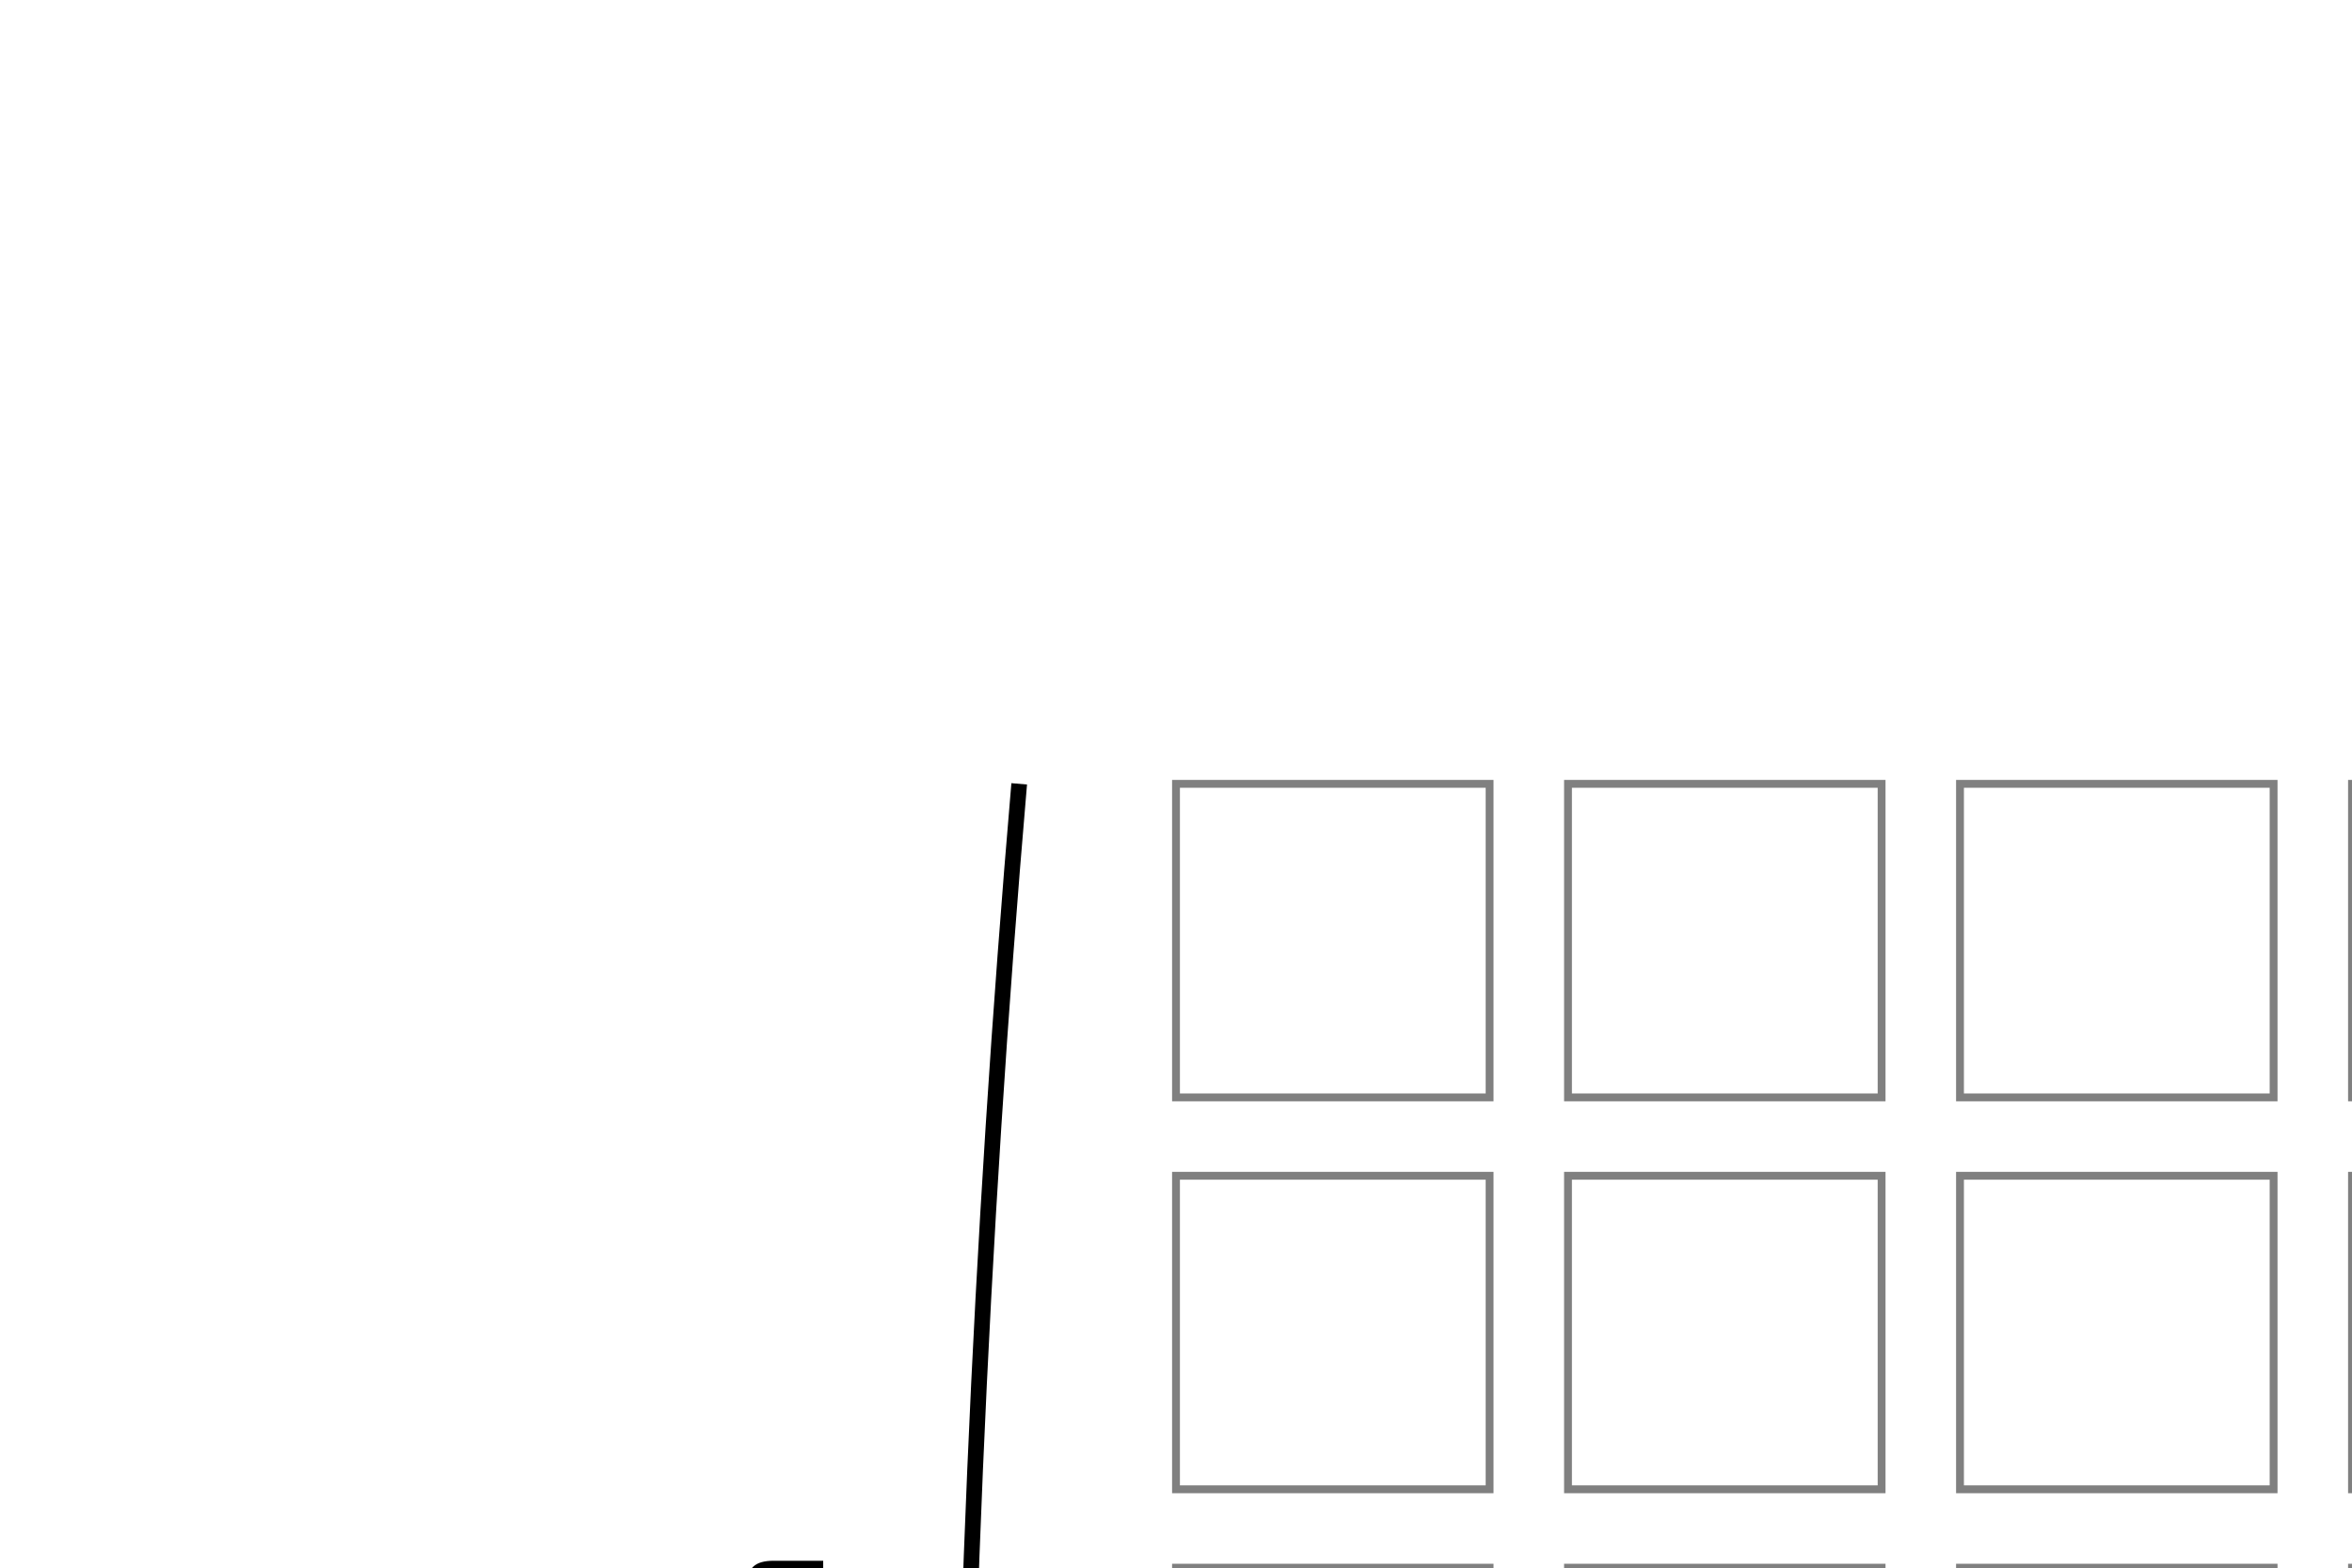
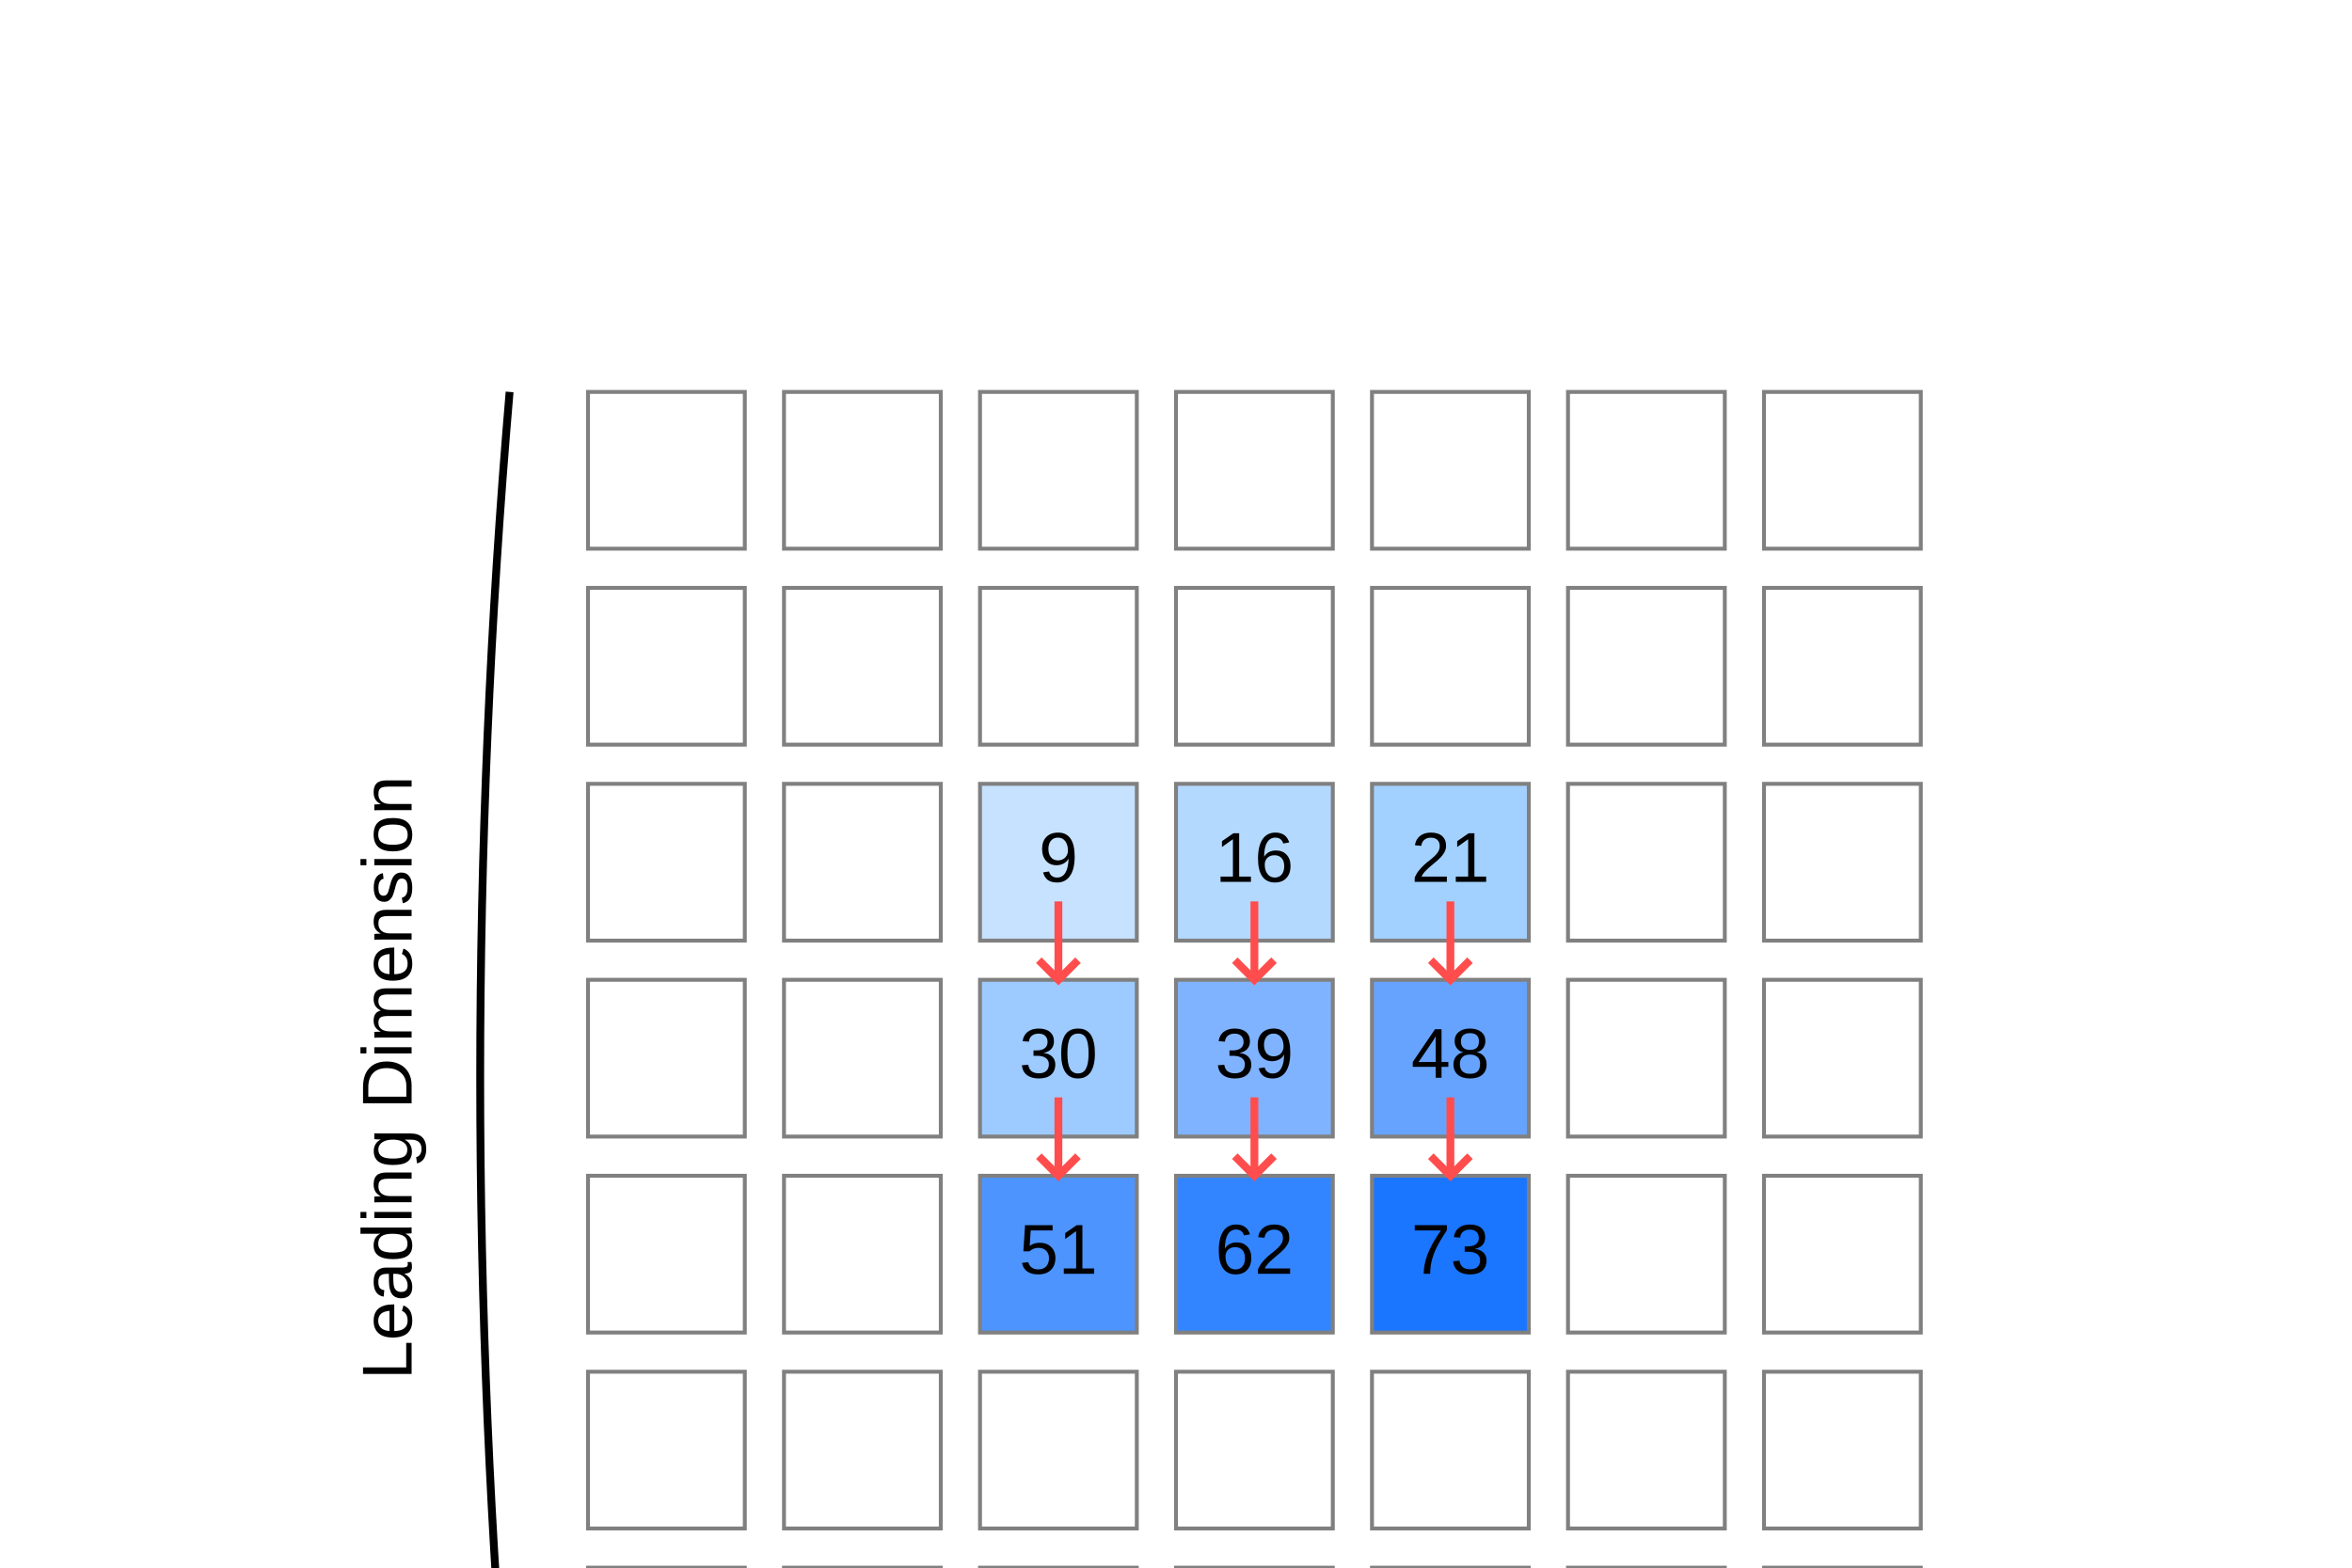
- <svg xmlns="http://www.w3.org/2000/svg" viewBox="0 0 300 200">
+ <svg xmlns="http://www.w3.org/2000/svg" viewBox="0 0 600 400">
  <g transform="translate(150, 100)">
    <path d="M-20,0 Q-35,175 -20,350" stroke="black" stroke-width="2" fill="none" />
    <text x="-45" y="175" transform="rotate(-90, -45, 175)" text-anchor="middle" font-family="Arial" font-size="18">Leading Dimension</text>
    <rect x="0" y="0" width="40" height="40" fill="none" stroke="gray" />
    <rect x="50" y="0" width="40" height="40" fill="none" stroke="gray" />
    <rect x="100" y="0" width="40" height="40" fill="none" stroke="gray" />
    <rect x="150" y="0" width="40" height="40" fill="none" stroke="gray" />
    <rect x="200" y="0" width="40" height="40" fill="none" stroke="gray" />
    <rect x="250" y="0" width="40" height="40" fill="none" stroke="gray" />
    <rect x="300" y="0" width="40" height="40" fill="none" stroke="gray" />
    <rect x="0" y="50" width="40" height="40" fill="none" stroke="gray" />
    <rect x="50" y="50" width="40" height="40" fill="none" stroke="gray" />
    <rect x="100" y="50" width="40" height="40" fill="none" stroke="gray" />
    <rect x="150" y="50" width="40" height="40" fill="none" stroke="gray" />
    <rect x="200" y="50" width="40" height="40" fill="none" stroke="gray" />
    <rect x="250" y="50" width="40" height="40" fill="none" stroke="gray" />
    <rect x="300" y="50" width="40" height="40" fill="none" stroke="gray" />
    <rect x="0" y="100" width="40" height="40" fill="none" stroke="gray" />
    <rect x="50" y="100" width="40" height="40" fill="none" stroke="gray" />
    <rect x="100" y="100" width="40" height="40" fill="#c6e2ff" stroke="gray" />
    <rect x="150" y="100" width="40" height="40" fill="#b3d9ff" stroke="gray" />
    <rect x="200" y="100" width="40" height="40" fill="#a3d1ff" stroke="gray" />
    <rect x="250" y="100" width="40" height="40" fill="none" stroke="gray" />
    <rect x="300" y="100" width="40" height="40" fill="none" stroke="gray" />
    <rect x="0" y="150" width="40" height="40" fill="none" stroke="gray" />
    <rect x="50" y="150" width="40" height="40" fill="none" stroke="gray" />
    <rect x="100" y="150" width="40" height="40" fill="#9dcaff" stroke="gray" />
    <rect x="150" y="150" width="40" height="40" fill="#80b3ff" stroke="gray" />
    <rect x="200" y="150" width="40" height="40" fill="#66a3ff" stroke="gray" />
    <rect x="250" y="150" width="40" height="40" fill="none" stroke="gray" />
    <rect x="300" y="150" width="40" height="40" fill="none" stroke="gray" />
    <rect x="0" y="200" width="40" height="40" fill="none" stroke="gray" />
    <rect x="50" y="200" width="40" height="40" fill="none" stroke="gray" />
    <rect x="100" y="200" width="40" height="40" fill="#4d94ff" stroke="gray" />
    <rect x="150" y="200" width="40" height="40" fill="#3385ff" stroke="gray" />
    <rect x="200" y="200" width="40" height="40" fill="#1a75ff" stroke="gray" />
    <rect x="250" y="200" width="40" height="40" fill="none" stroke="gray" />
    <rect x="300" y="200" width="40" height="40" fill="none" stroke="gray" />
    <rect x="0" y="250" width="40" height="40" fill="none" stroke="gray" />
    <rect x="50" y="250" width="40" height="40" fill="none" stroke="gray" />
    <rect x="100" y="250" width="40" height="40" fill="none" stroke="gray" />
    <rect x="150" y="250" width="40" height="40" fill="none" stroke="gray" />
    <rect x="200" y="250" width="40" height="40" fill="none" stroke="gray" />
    <rect x="250" y="250" width="40" height="40" fill="none" stroke="gray" />
    <rect x="300" y="250" width="40" height="40" fill="none" stroke="gray" />
    <rect x="0" y="300" width="40" height="40" fill="none" stroke="gray" />
    <rect x="50" y="300" width="40" height="40" fill="none" stroke="gray" />
    <rect x="100" y="300" width="40" height="40" fill="none" stroke="gray" />
    <rect x="150" y="300" width="40" height="40" fill="none" stroke="gray" />
    <rect x="200" y="300" width="40" height="40" fill="none" stroke="gray" />
    <rect x="250" y="300" width="40" height="40" fill="none" stroke="gray" />
    <rect x="300" y="300" width="40" height="40" fill="none" stroke="gray" />
    <text x="120" y="125" text-anchor="middle" font-family="Arial" font-size="18">9</text>
    <text x="170" y="125" text-anchor="middle" font-family="Arial" font-size="18">16</text>
    <text x="220" y="125" text-anchor="middle" font-family="Arial" font-size="18">21</text>
    <text x="120" y="175" text-anchor="middle" font-family="Arial" font-size="18">30</text>
    <text x="170" y="175" text-anchor="middle" font-family="Arial" font-size="18">39</text>
    <text x="220" y="175" text-anchor="middle" font-family="Arial" font-size="18">48</text>
    <text x="120" y="225" text-anchor="middle" font-family="Arial" font-size="18">51</text>
    <text x="170" y="225" text-anchor="middle" font-family="Arial" font-size="18">62</text>
    <text x="220" y="225" text-anchor="middle" font-family="Arial" font-size="18">73</text>
    <path d="M120 130 L120 150" stroke="#ff4d4d" stroke-width="2" fill="none" />
    <path d="M120 150 L115 145 L120 150 L125 145" stroke="#ff4d4d" stroke-width="2" fill="none" />
    <path d="M120 180 L120 200" stroke="#ff4d4d" stroke-width="2" fill="none" />
    <path d="M120 200 L115 195 L120 200 L125 195" stroke="#ff4d4d" stroke-width="2" fill="none" />
    <path d="M170 130 L170 150" stroke="#ff4d4d" stroke-width="2" fill="none" />
    <path d="M170 150 L165 145 L170 150 L175 145" stroke="#ff4d4d" stroke-width="2" fill="none" />
    <path d="M170 180 L170 200" stroke="#ff4d4d" stroke-width="2" fill="none" />
    <path d="M170 200 L165 195 L170 200 L175 195" stroke="#ff4d4d" stroke-width="2" fill="none" />
    <path d="M220 130 L220 150" stroke="#ff4d4d" stroke-width="2" fill="none" />
    <path d="M220 150 L215 145 L220 150 L225 145" stroke="#ff4d4d" stroke-width="2" fill="none" />
    <path d="M220 180 L220 200" stroke="#ff4d4d" stroke-width="2" fill="none" />
    <path d="M220 200 L215 195 L220 200 L225 195" stroke="#ff4d4d" stroke-width="2" fill="none" />
  </g>
</svg>
